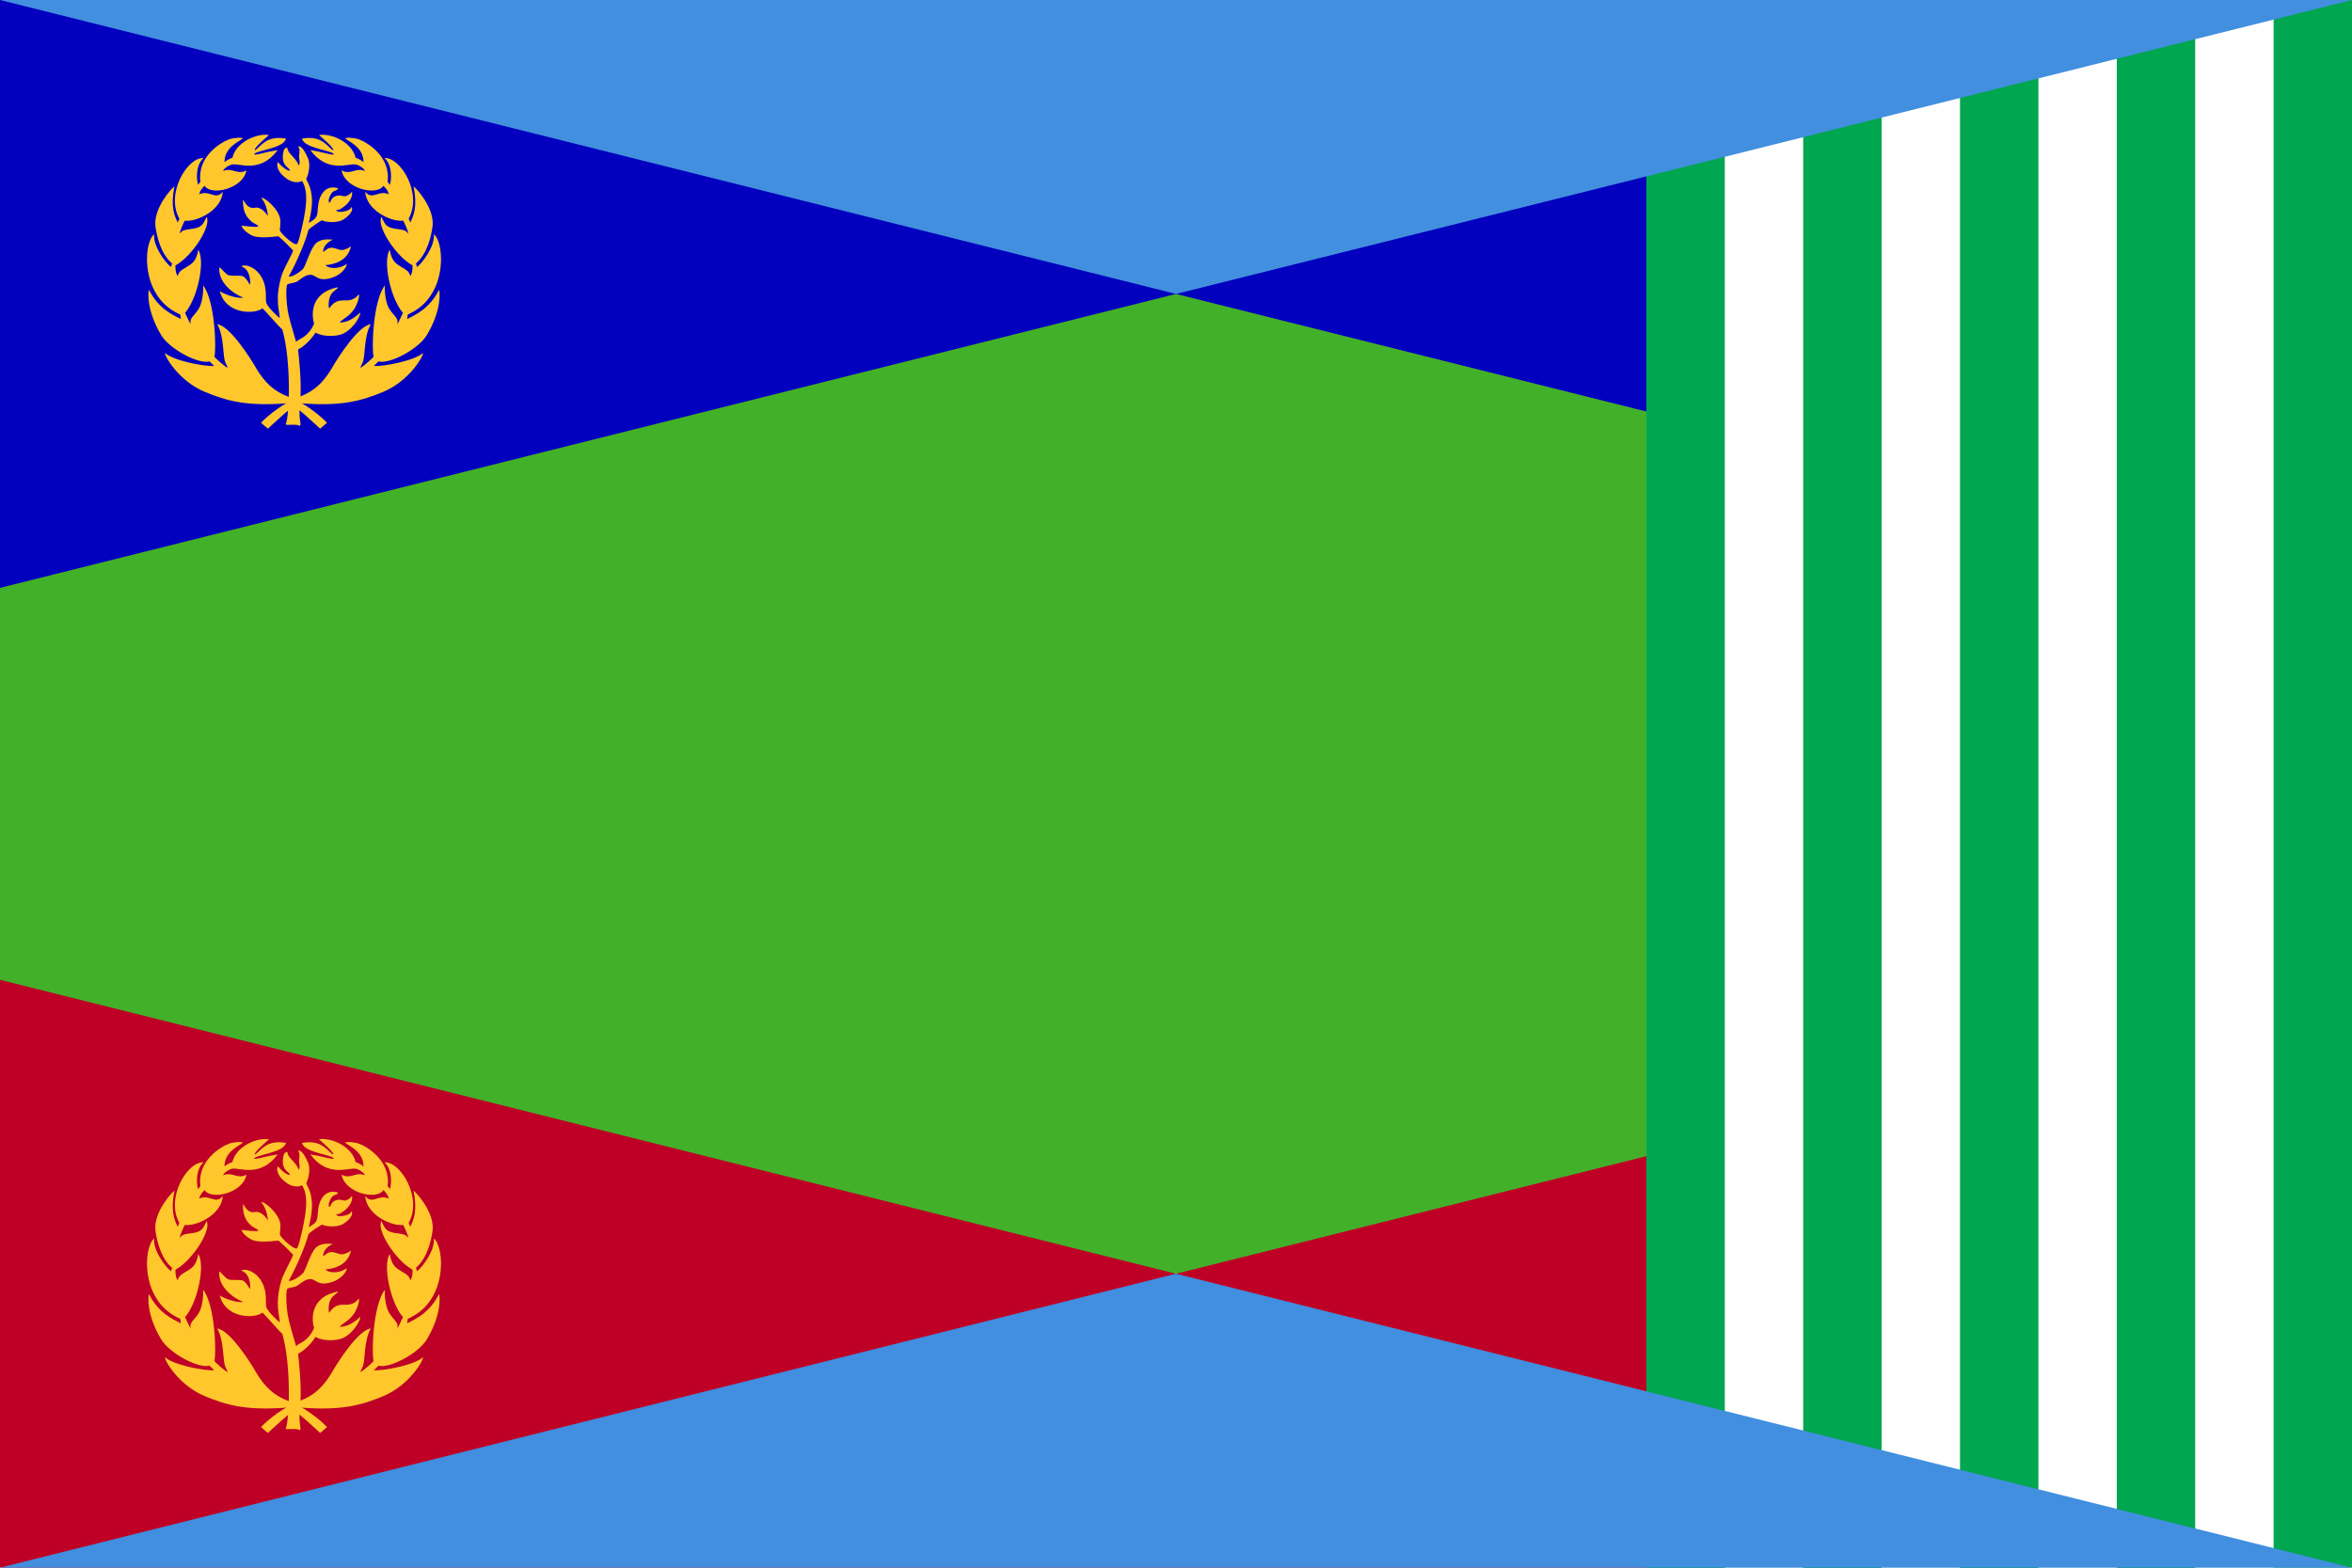
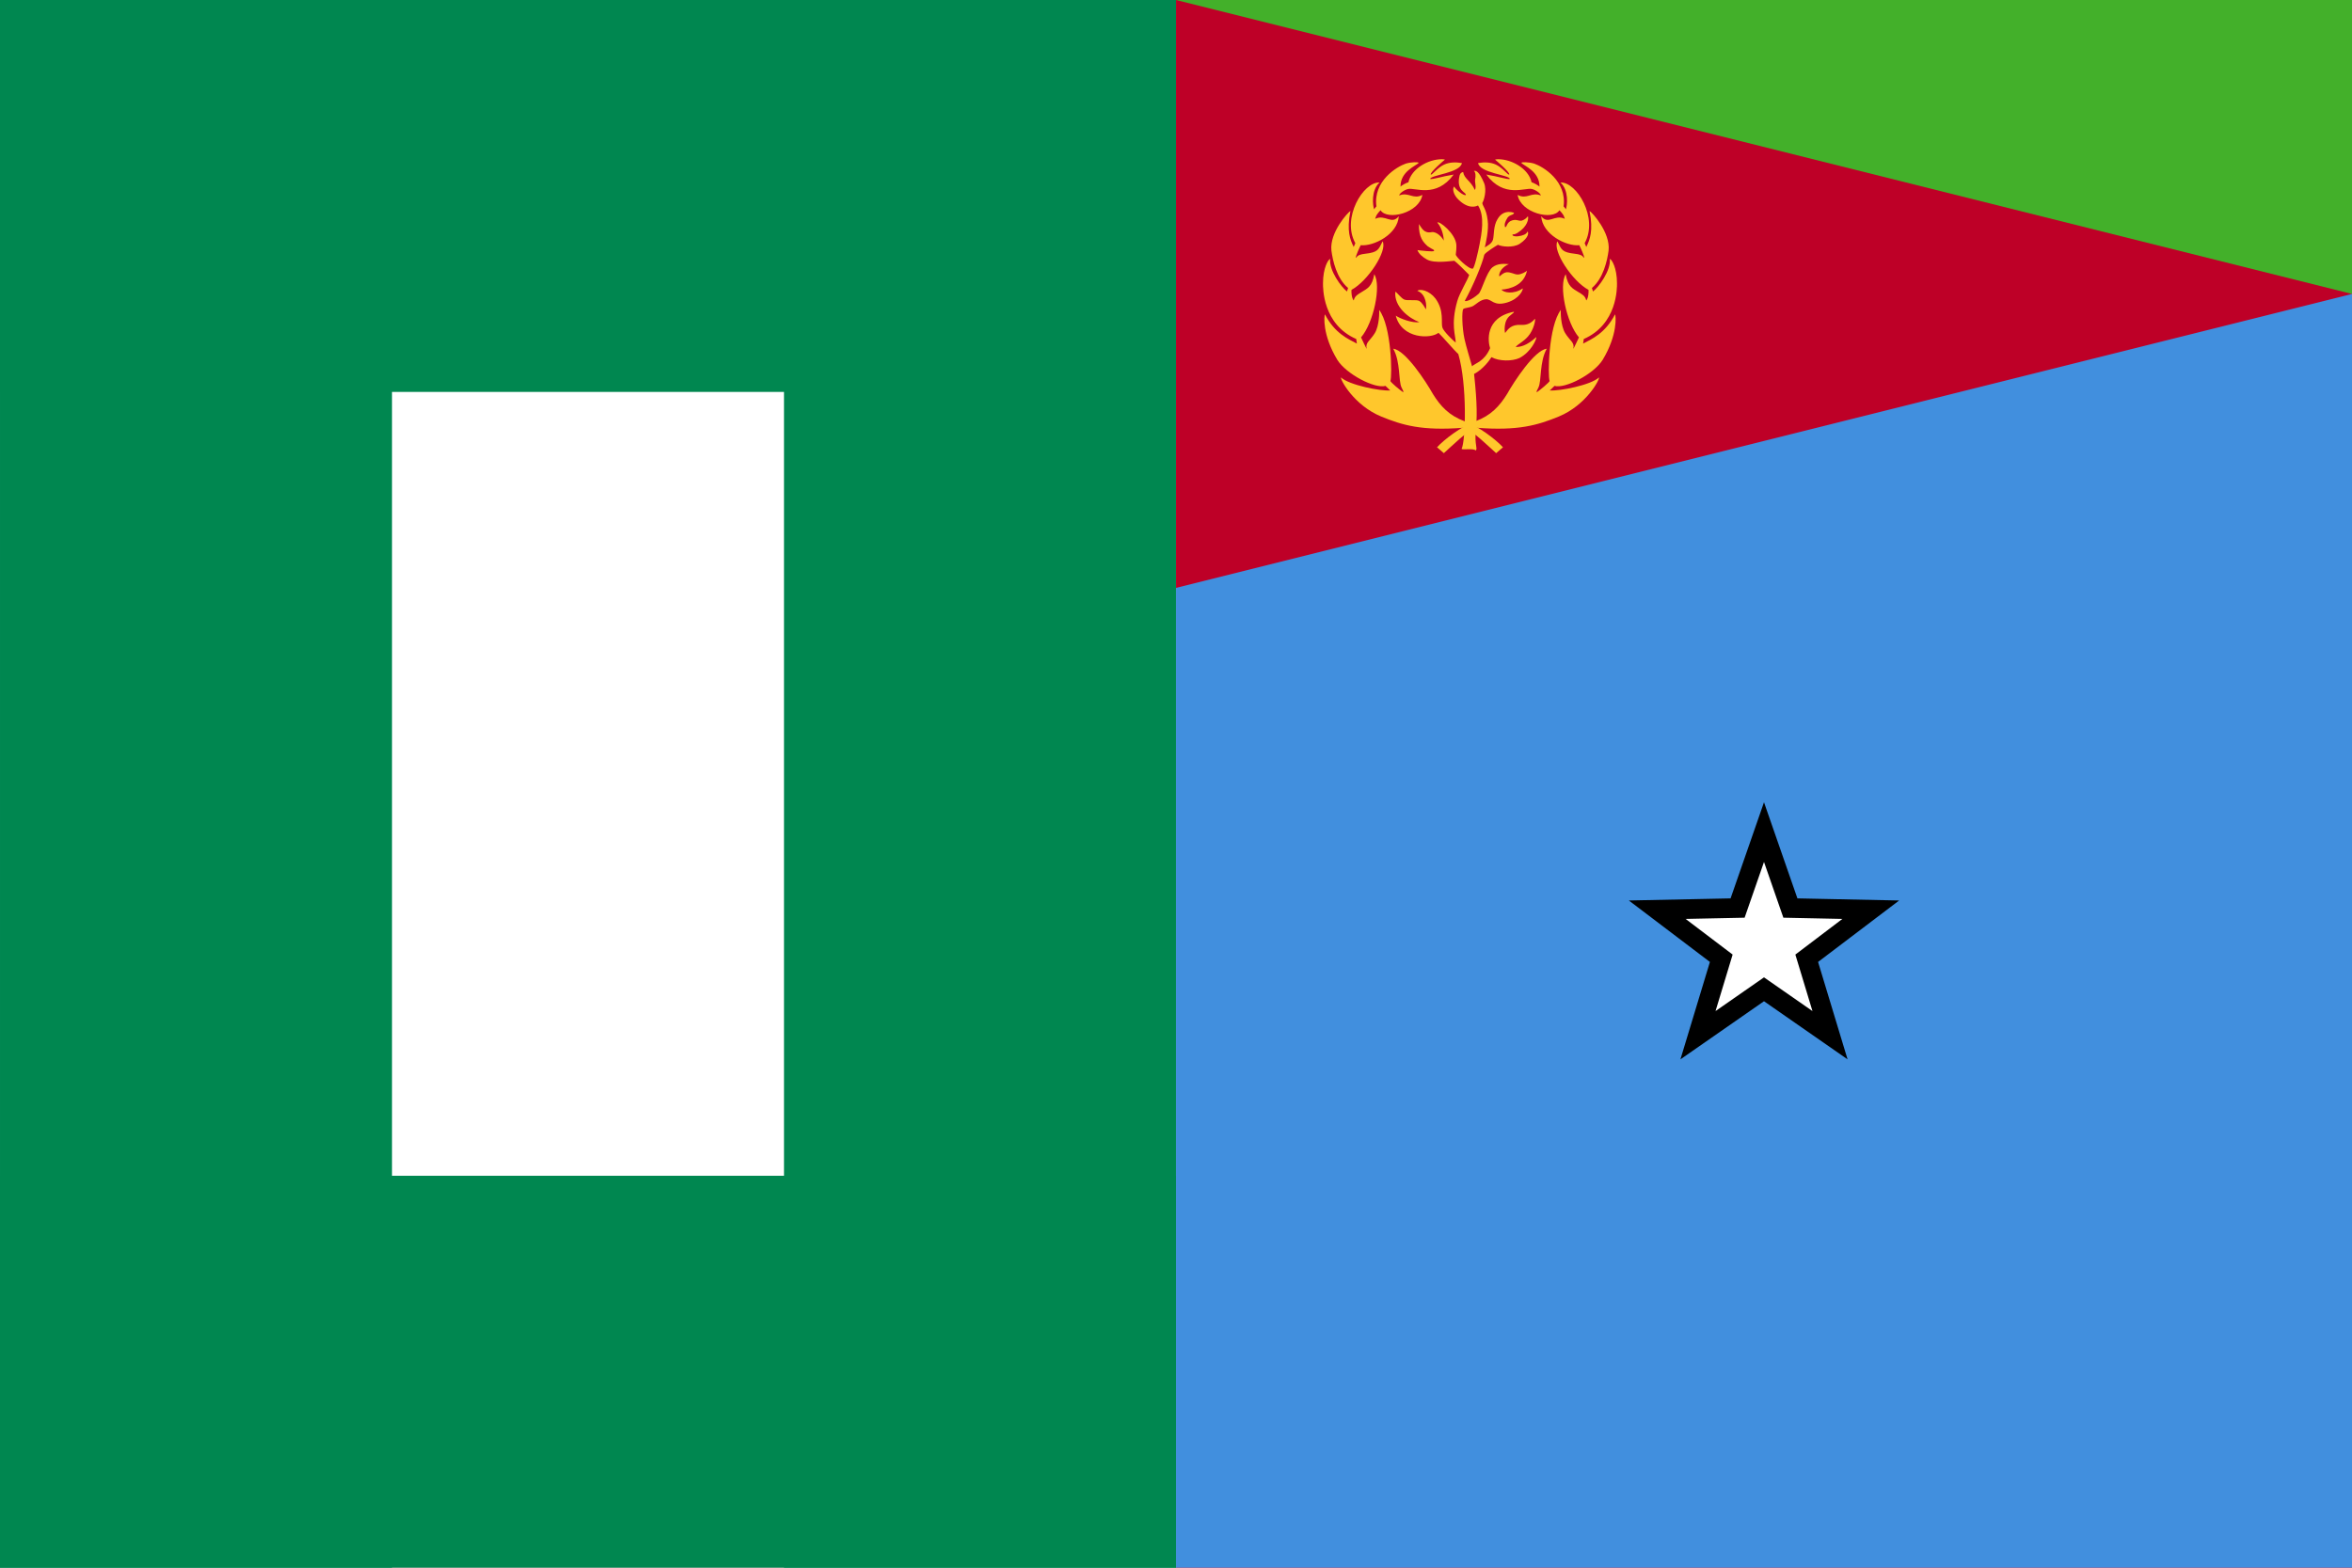
<svg xmlns="http://www.w3.org/2000/svg" xmlns:xlink="http://www.w3.org/1999/xlink" width="300" height="200" viewBox="0 0 79.375 52.917" version="1.1" id="svg1" xml:space="preserve">
  <defs id="defs1" />
  <g id="layer1">
    <rect style="fill:#be0027;fill-opacity:1;stroke-width:3.785;stroke-linecap:round;stroke-linejoin:round;-inkscape-stroke:none;paint-order:stroke markers fill" id="rect4" width="79.375" height="52.917" x="7.7156574e-07" y="-7.1054274e-15" />
-     <rect style="fill:#0300be;fill-opacity:1;stroke-width:2.677;stroke-linecap:round;stroke-linejoin:round;-inkscape-stroke:none;paint-order:stroke markers fill" id="rect5" width="79.375" height="26.458" x="7.7156574e-07" y="0" />
-     <path id="path2" style="fill:#43b02a;fill-opacity:1;stroke-width:0.003" d="M 39.687,9.922 -1.6666667e-7,19.844 V 33.073 L 39.687,42.995 79.375,33.073 V 19.844 Z" />
-     <rect style="font-variation-settings:normal;opacity:1;vector-effect:none;fill:#00a650;fill-opacity:1;stroke-width:2.579;stroke-linecap:round;stroke-linejoin:round;stroke-miterlimit:4;stroke-dasharray:none;stroke-dashoffset:0;stroke-opacity:1;-inkscape-stroke:none;paint-order:stroke markers fill;stop-color:#000000;stop-opacity:1" id="rect15" width="5.292" height="52.917" x="55.562" y="0.064" />
-     <rect style="fill:#ffffff;fill-opacity:1;stroke-width:3.647;stroke-linecap:round;stroke-linejoin:round;-inkscape-stroke:none;paint-order:stroke markers fill" id="rect13" width="5.292" height="52.917" x="58.208" y="0.064" />
-     <rect style="font-variation-settings:normal;opacity:1;vector-effect:none;fill:#00a650;fill-opacity:1;stroke-width:2.579;stroke-linecap:round;stroke-linejoin:round;stroke-miterlimit:4;stroke-dasharray:none;stroke-dashoffset:0;stroke-opacity:1;-inkscape-stroke:none;paint-order:stroke markers fill;stop-color:#000000;stop-opacity:1" id="rect14" width="5.292" height="52.917" x="60.854" y="0.064" />
-     <rect style="fill:#ffffff;fill-opacity:1;stroke-width:3.647;stroke-linecap:round;stroke-linejoin:round;-inkscape-stroke:none;paint-order:stroke markers fill" id="rect11" width="5.292" height="52.917" x="63.5" y="0.064" />
-     <rect style="font-variation-settings:normal;opacity:1;vector-effect:none;fill:#00a650;fill-opacity:1;stroke-width:2.579;stroke-linecap:round;stroke-linejoin:round;stroke-miterlimit:4;stroke-dasharray:none;stroke-dashoffset:0;stroke-opacity:1;-inkscape-stroke:none;paint-order:stroke markers fill;stop-color:#000000;stop-opacity:1" id="rect12" width="5.292" height="52.917" x="66.146" y="0.064" />
-     <rect style="fill:#ffffff;fill-opacity:1;stroke-width:3.647;stroke-linecap:round;stroke-linejoin:round;-inkscape-stroke:none;paint-order:stroke markers fill" id="rect10" width="5.292" height="52.917" x="68.792" y="0.064" />
-     <rect style="font-variation-settings:normal;opacity:1;vector-effect:none;fill:#00a650;fill-opacity:1;stroke-width:2.579;stroke-linecap:round;stroke-linejoin:round;stroke-miterlimit:4;stroke-dasharray:none;stroke-dashoffset:0;stroke-opacity:1;-inkscape-stroke:none;paint-order:stroke markers fill;stop-color:#000000;stop-opacity:1" id="rect9" width="5.292" height="52.917" x="71.438" y="0.064" />
-     <rect style="fill:#ffffff;fill-opacity:1;stroke-width:3.647;stroke-linecap:round;stroke-linejoin:round;-inkscape-stroke:none;paint-order:stroke markers fill" id="rect8" width="5.292" height="52.917" x="74.083" y="0.064" />
-     <g fill="#ffc72c" id="g4" transform="matrix(0.00275608,0,0,0.00275608,0,33.07292)">
+     <path id="path2" style="fill:#43b02a;fill-opacity:1;stroke-width:0.003" d="M 39.688,0 79.375,9.922 V 0 Z" />
+     <g fill="#ffc72c" id="g4" transform="matrix(0.00275608,0,0,0.00275608,39.6875,-10e-7)">
      <path id="w" d="m 3120,2138 c 14,9 82,-85 163,-122 69,-32 146,-31 218,-19 -22,123 -387,146 -389,195 35,7 135,-29 288,-54 -217,294 -475,155 -560,177 -48,12 -107,56 -107,79 118,-47 169,54 284,-7 -38,222 -430,318 -512,188 -64,65 -59,90 -66,105 127,-60 200,80 289,-32 -13,222 -307,371 -466,355 -11,20 -64,134 -60,155 18,-7 7,-38 113,-50 162,-18 164,-51 215,-152 62,114 -180,486 -381,594 -3,27 1,100 27,130 15,-59 51,-74 97,-103 73,-45 129,-68 155,-218 88,139 -9,596 -162,773 16,34 56,121 69,141 -20,-80 44,-101 100,-194 56,-94 55,-259 53,-283 152,202 161,806 137,871 11,21 113,108 157,137 5,-13 2,-11 -20,-58 -40,-79 -11,-314 -102,-475 149,16 401,403 485,553 93,150 199,266 390,336 175,64 380,222 469,318 l -84,72 c -55,-47 -326,-316 -401,-311 -509,40 -748,-32 -1005,-137 -338,-139 -507,-459 -493,-479 101,94 482,168 602,159 l -58,-56 c -130,38 -480,-144 -589,-318 -186,-307 -163,-542 -152,-558 119,231 283,302 391,358 l -8,-56 c -413,-181 -407,-628 -407,-682 0,-191 65,-294 88,-299 -16,141 137,347 206,399 l 13,-43 c -140,-118 -188,-336 -204,-459 -24,-220 202,-468 233,-484 -49,244 -3,352 40,441 l 20,-47 c -171,-306 97,-752 296,-743 -106,98 -82,284 -66,329 11,-18 14,-21 28,-36 -42,-311 251,-487 359,-524 66,-20 158,-22 159,-9 -30,34 -225,103 -223,291 11,-13 66,-45 97,-54 37,-166 242,-282 409,-282 21,0 34,3 38,5 -9,6 -189,160 -173,183 z" />
      <path d="m 3671,5280 c -16,167 24,206 1,238 -30,-31 -160,-5 -175,-20 50,-96 70,-785 -40,-1162 -51,-45 -200,-221 -243,-260 -93,76 -449,78 -523,-210 56,38 208,94 289,79 -123,-44 -314,-188 -294,-373 29,19 73,83 112,98 44,15 148,-4 181,16 37,21 72,86 80,103 12,-32 8,-188 -104,-227 33,-28 146,-5 222,94 111,151 65,296 85,356 16,49 133,161 163,184 1,-85 -64,-216 19,-508 29,-102 125,-254 146,-321 -44,-47 -159,-159 -182,-173 -25,-1 -246,39 -339,-18 -50,-29 -94,-64 -113,-113 32,4 202,26 204,9 2,-18 -9,-9 -78,-56 -51,-47 -112,-106 -107,-272 34,49 61,118 156,99 63,-9 131,67 147,104 2,-38 -16,-151 -78,-221 19,-27 224,134 233,273 2,46 -3,81 -7,118 -2,27 161,185 208,173 19,-3 66,-207 84,-302 22,-116 67,-341 -20,-472 -21,13 -124,53 -254,-86 -54,-62 -59,-126 -38,-145 19,34 119,119 143,103 8,-34 -125,-49 -75,-244 8,-25 27,-35 42,-37 15,87 89,100 144,220 21,-39 -4,-93 3,-130 8,-40 7,-86 -15,-103 22,-7 62,0 125,149 35,88 -3,215 -22,242 -1,34 49,71 65,210 18,120 -26,298 -35,335 38,-24 85,-46 100,-94 16,-56 3,-167 56,-252 37,-64 100,-110 203,-78 -12,34 -41,15 -79,58 -30,48 -44,83 -31,119 24,-4 17,-46 63,-74 70,-36 100,3 142,-7 39,-12 63,-39 74,-54 12,31 -5,128 -126,203 -3,2 -7,4 -10,6 -42,23 -43,8 -51,15 -12,13 20,28 72,21 52,-7 99,-24 110,-58 12,8 27,70 -98,153 -83,50 -222,32 -264,10 -20,11 -154,94 -167,122 -25,113 -136,380 -238,563 2,17 82,-7 168,-84 38,-32 95,-264 171,-326 65,-50 141,-42 201,-38 -29,10 -120,60 -120,146 12,11 33,-36 88,-46 53,-6 98,27 138,27 40,2 106,-35 115,-47 -37,177 -202,224 -312,232 22,35 147,64 260,-15 5,17 -38,126 -192,173 -166,50 -188,-44 -258,-40 -68,3 -128,67 -157,82 -44,24 -109,22 -122,39 -18,23 -15,223 15,363 21,96 67,244 93,337 40,-40 151,-57 221,-222 -25,-75 -70,-374 292,-446 7,15 -61,45 -84,89 -32,48 -35,139 -24,171 35,-44 72,-106 193,-99 76,5 128,-22 171,-74 13,5 -13,136 -83,215 -60,70 -140,102 -150,131 49,-3 128,-10 251,-123 5,27 -65,184 -207,257 -90,41 -249,41 -342,-11 -24,40 -107,152 -213,206 41,379 36,535 21,700 z" id="path4" />
      <use xlink:href="#w" transform="matrix(-1,0,0,1,7200,0)" id="use4" />
    </g>
-     <g fill="#ffc72c" id="g7" transform="matrix(0.00275608,0,0,0.00275608,0,-0.826851)">
-       <path id="path6" d="m 3120,2138 c 14,9 82,-85 163,-122 69,-32 146,-31 218,-19 -22,123 -387,146 -389,195 35,7 135,-29 288,-54 -217,294 -475,155 -560,177 -48,12 -107,56 -107,79 118,-47 169,54 284,-7 -38,222 -430,318 -512,188 -64,65 -59,90 -66,105 127,-60 200,80 289,-32 -13,222 -307,371 -466,355 -11,20 -64,134 -60,155 18,-7 7,-38 113,-50 162,-18 164,-51 215,-152 62,114 -180,486 -381,594 -3,27 1,100 27,130 15,-59 51,-74 97,-103 73,-45 129,-68 155,-218 88,139 -9,596 -162,773 16,34 56,121 69,141 -20,-80 44,-101 100,-194 56,-94 55,-259 53,-283 152,202 161,806 137,871 11,21 113,108 157,137 5,-13 2,-11 -20,-58 -40,-79 -11,-314 -102,-475 149,16 401,403 485,553 93,150 199,266 390,336 175,64 380,222 469,318 l -84,72 c -55,-47 -326,-316 -401,-311 -509,40 -748,-32 -1005,-137 -338,-139 -507,-459 -493,-479 101,94 482,168 602,159 l -58,-56 c -130,38 -480,-144 -589,-318 -186,-307 -163,-542 -152,-558 119,231 283,302 391,358 l -8,-56 c -413,-181 -407,-628 -407,-682 0,-191 65,-294 88,-299 -16,141 137,347 206,399 l 13,-43 c -140,-118 -188,-336 -204,-459 -24,-220 202,-468 233,-484 -49,244 -3,352 40,441 l 20,-47 c -171,-306 97,-752 296,-743 -106,98 -82,284 -66,329 11,-18 14,-21 28,-36 -42,-311 251,-487 359,-524 66,-20 158,-22 159,-9 -30,34 -225,103 -223,291 11,-13 66,-45 97,-54 37,-166 242,-282 409,-282 21,0 34,3 38,5 -9,6 -189,160 -173,183 z" />
-       <path d="m 3671,5280 c -16,167 24,206 1,238 -30,-31 -160,-5 -175,-20 50,-96 70,-785 -40,-1162 -51,-45 -200,-221 -243,-260 -93,76 -449,78 -523,-210 56,38 208,94 289,79 -123,-44 -314,-188 -294,-373 29,19 73,83 112,98 44,15 148,-4 181,16 37,21 72,86 80,103 12,-32 8,-188 -104,-227 33,-28 146,-5 222,94 111,151 65,296 85,356 16,49 133,161 163,184 1,-85 -64,-216 19,-508 29,-102 125,-254 146,-321 -44,-47 -159,-159 -182,-173 -25,-1 -246,39 -339,-18 -50,-29 -94,-64 -113,-113 32,4 202,26 204,9 2,-18 -9,-9 -78,-56 -51,-47 -112,-106 -107,-272 34,49 61,118 156,99 63,-9 131,67 147,104 2,-38 -16,-151 -78,-221 19,-27 224,134 233,273 2,46 -3,81 -7,118 -2,27 161,185 208,173 19,-3 66,-207 84,-302 22,-116 67,-341 -20,-472 -21,13 -124,53 -254,-86 -54,-62 -59,-126 -38,-145 19,34 119,119 143,103 8,-34 -125,-49 -75,-244 8,-25 27,-35 42,-37 15,87 89,100 144,220 21,-39 -4,-93 3,-130 8,-40 7,-86 -15,-103 22,-7 62,0 125,149 35,88 -3,215 -22,242 -1,34 49,71 65,210 18,120 -26,298 -35,335 38,-24 85,-46 100,-94 16,-56 3,-167 56,-252 37,-64 100,-110 203,-78 -12,34 -41,15 -79,58 -30,48 -44,83 -31,119 24,-4 17,-46 63,-74 70,-36 100,3 142,-7 39,-12 63,-39 74,-54 12,31 -5,128 -126,203 -3,2 -7,4 -10,6 -42,23 -43,8 -51,15 -12,13 20,28 72,21 52,-7 99,-24 110,-58 12,8 27,70 -98,153 -83,50 -222,32 -264,10 -20,11 -154,94 -167,122 -25,113 -136,380 -238,563 2,17 82,-7 168,-84 38,-32 95,-264 171,-326 65,-50 141,-42 201,-38 -29,10 -120,60 -120,146 12,11 33,-36 88,-46 53,-6 98,27 138,27 40,2 106,-35 115,-47 -37,177 -202,224 -312,232 22,35 147,64 260,-15 5,17 -38,126 -192,173 -166,50 -188,-44 -258,-40 -68,3 -128,67 -157,82 -44,24 -109,22 -122,39 -18,23 -15,223 15,363 21,96 67,244 93,337 40,-40 151,-57 221,-222 -25,-75 -70,-374 292,-446 7,15 -61,45 -84,89 -32,48 -35,139 -24,171 35,-44 72,-106 193,-99 76,5 128,-22 171,-74 13,5 -13,136 -83,215 -60,70 -140,102 -150,131 49,-3 128,-10 251,-123 5,27 -65,184 -207,257 -90,41 -249,41 -342,-11 -24,40 -107,152 -213,206 41,379 36,535 21,700 z" id="path7" />
-       <use xlink:href="#w" transform="matrix(-1,0,0,1,7200,0)" id="use7" />
-     </g>
-     <rect style="fill:#00a650;fill-opacity:1;stroke-width:2.579;stroke-linecap:round;stroke-linejoin:round;-inkscape-stroke:none;paint-order:stroke markers fill" id="rect7" width="2.646" height="52.917" x="76.729" y="3.1959618e-13" />
-     <path id="path5" style="fill:#418fde;fill-opacity:1;stroke-width:0.003" d="M 39.688,9.922 79.375,0 H 2.4999999e-7 Z" />
-     <path id="path3" style="fill:#418fde;fill-opacity:1;stroke-width:0.003" d="M 39.687,42.995 0,52.917 h 79.375 z" />
+     <path id="path3" style="fill:#418fde;fill-opacity:1;stroke-width:0.003" d="M 79.375,9.922 39.688,19.844 l 0,33.073 39.687,-2e-6 z" />
+     <path style="fill:#ffffff;fill-opacity:1;stroke:#000000;stroke-width:1.669;stroke-dasharray:none;stroke-opacity:1;paint-order:stroke markers fill" id="path8-2" d="M 9.4022201e-8,-3.509 0.825,-1.136 3.337,-1.084 1.335,0.434 2.063,2.839 0,1.404 -2.063,2.839 -1.335,0.434 -3.337,-1.084 -0.825,-1.136 Z" transform="matrix(0.7928259,0,0,0.7928259,59.53125,31.8773)" />
+     <rect style="fill:#ffffff;fill-opacity:1;stroke-width:3.785;stroke-linecap:round;stroke-linejoin:round;-inkscape-stroke:none;paint-order:stroke markers fill" id="rect1" width="39.688" height="52.917" x="3.8578287e-07" y="-7.1054274e-15" />
+     <rect style="fill:#008750;fill-opacity:1;stroke-width:3.785;stroke-linecap:round;stroke-linejoin:round;-inkscape-stroke:none;paint-order:stroke markers fill" id="rect2" width="13.229" height="52.917" x="1.2859429e-07" y="-7.1054274e-15" />
+     <rect style="fill:#008750;fill-opacity:1;stroke-width:3.785;stroke-linecap:round;stroke-linejoin:round;-inkscape-stroke:none;paint-order:stroke markers fill" id="rect3" width="13.229" height="52.917" x="26.458" y="4.1448313e-16" />
+     <rect style="fill:#008750;fill-opacity:1;stroke-width:3.785;stroke-linecap:round;stroke-linejoin:round;-inkscape-stroke:none;paint-order:stroke markers fill" id="rect5" width="13.229" height="39.688" x="0" y="-39.688" transform="rotate(90)" />
+     <rect style="fill:#008750;fill-opacity:1;stroke-width:3.785;stroke-linecap:round;stroke-linejoin:round;-inkscape-stroke:none;paint-order:stroke markers fill" id="rect6" width="13.229" height="39.688" x="39.688" y="-39.688" transform="rotate(90)" />
  </g>
</svg>
